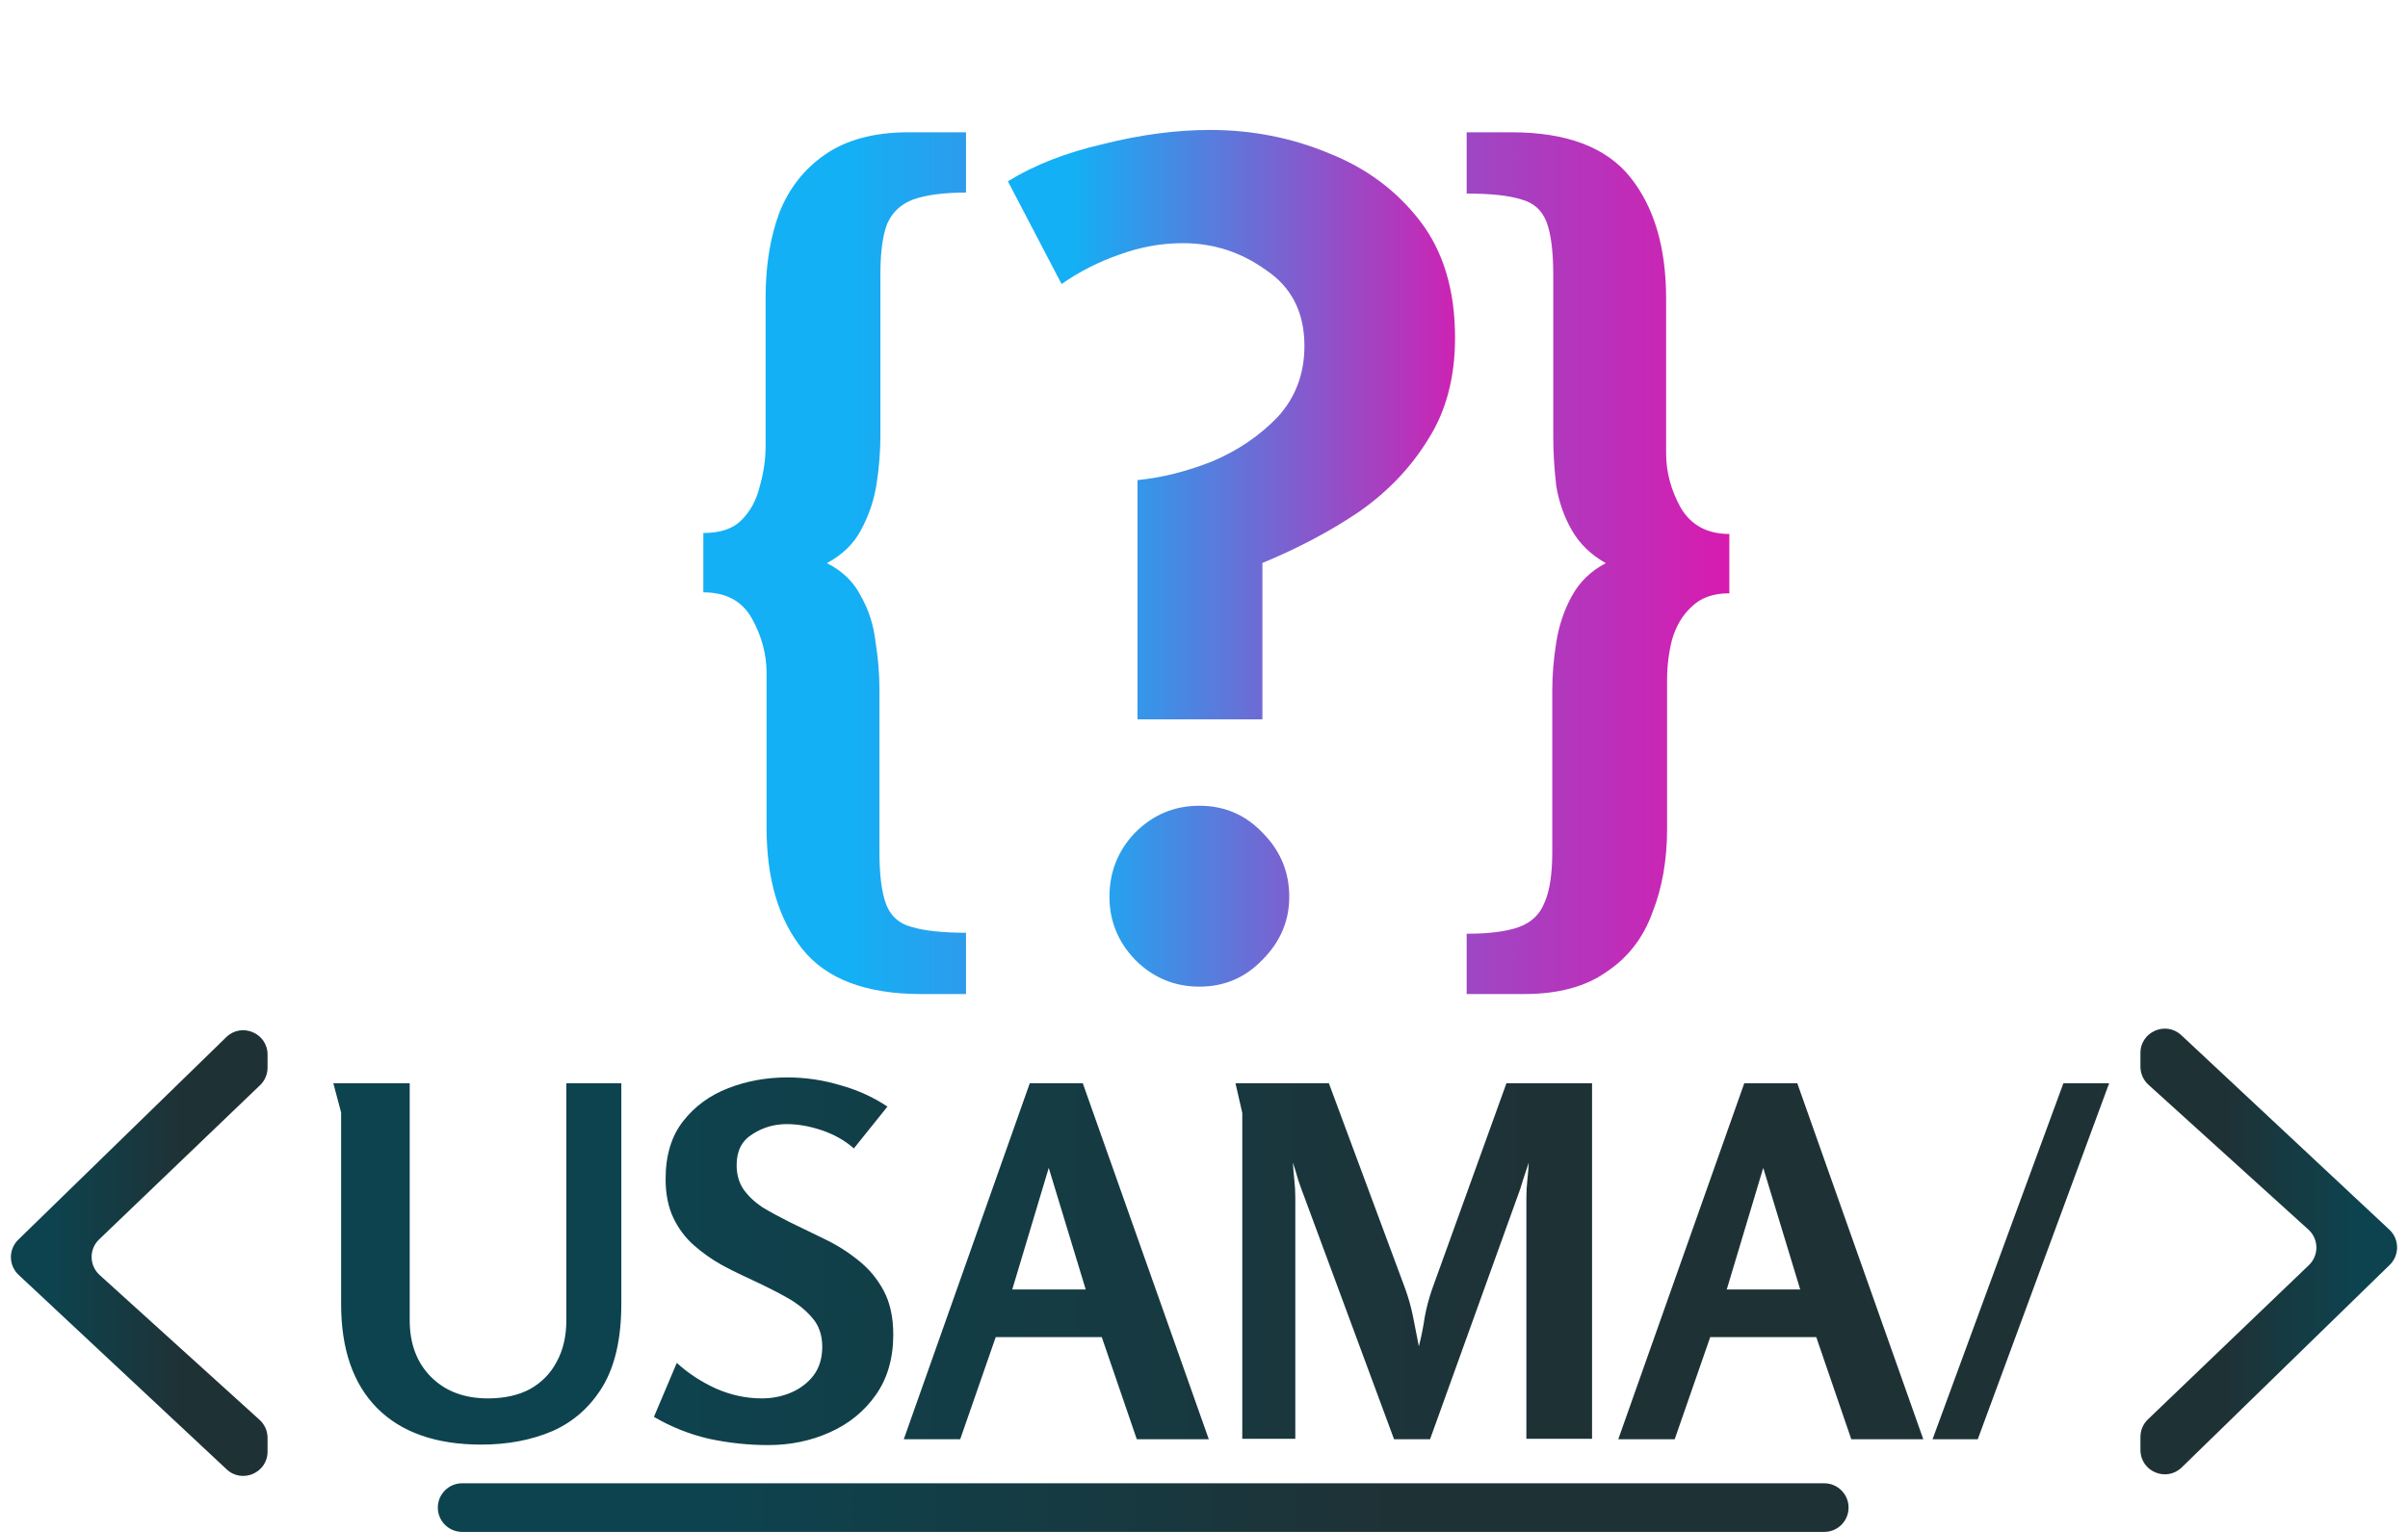
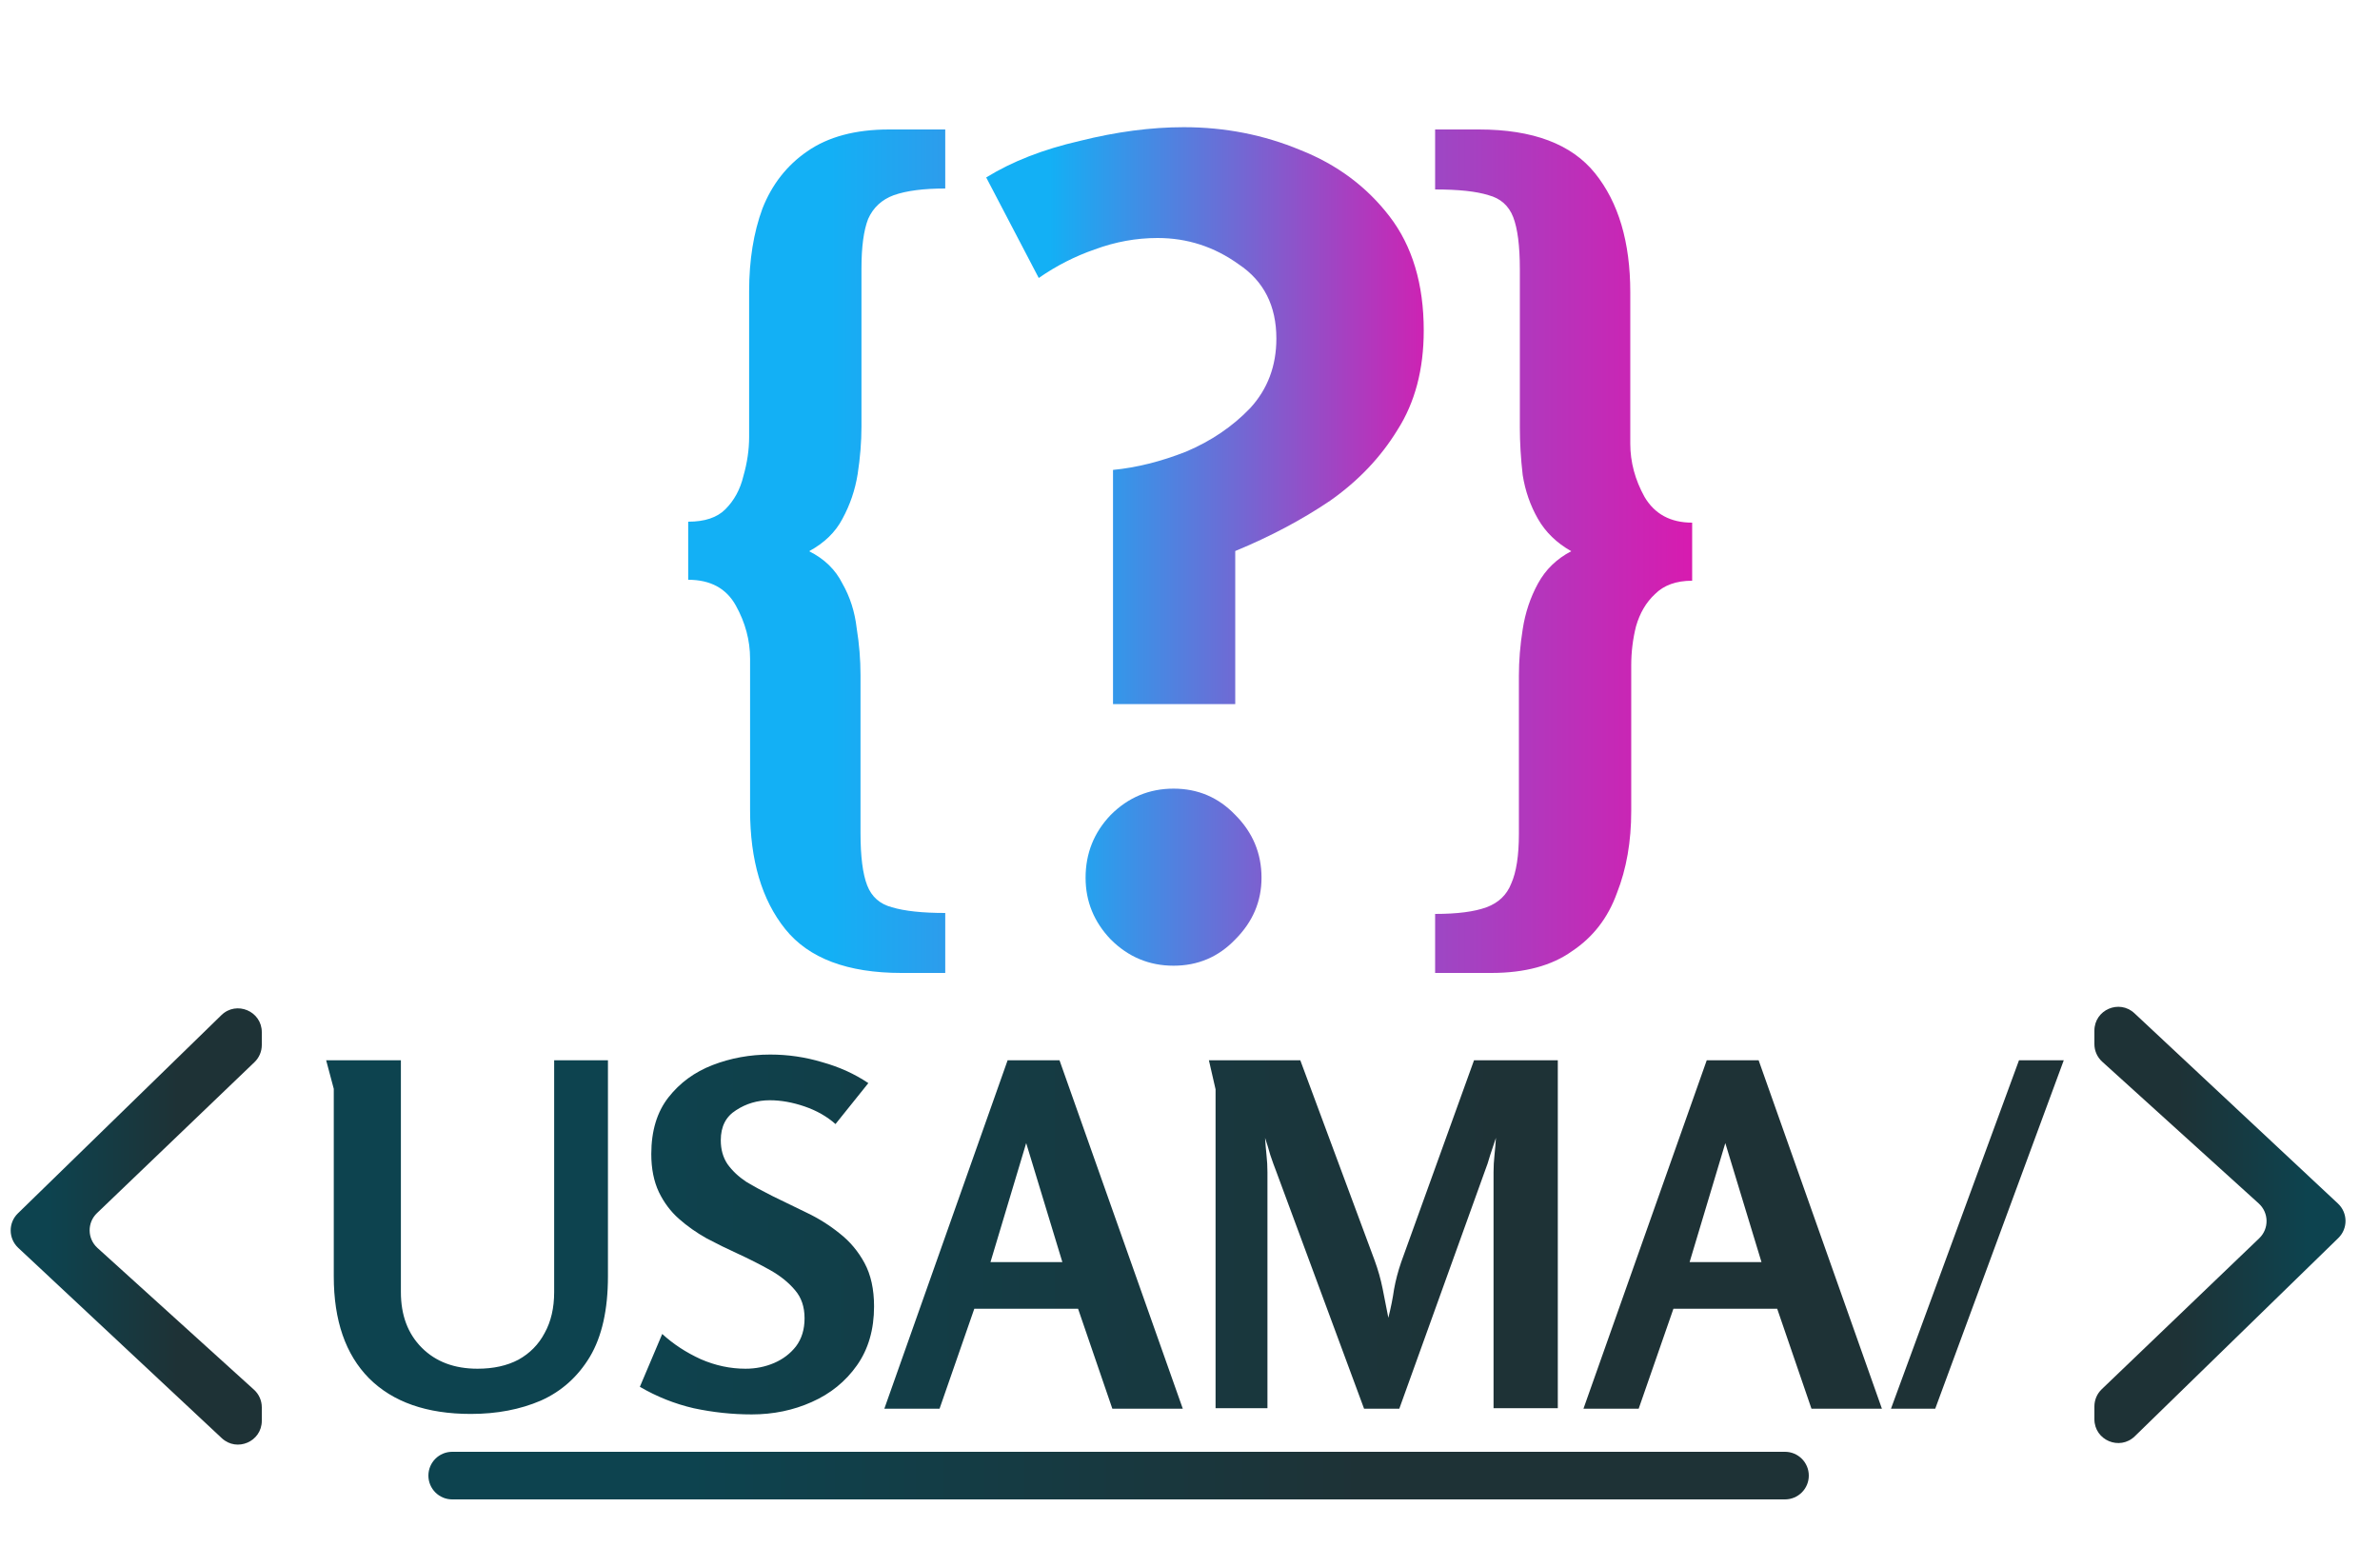
- <svg xmlns="http://www.w3.org/2000/svg" width="99" height="63" viewBox="0 0 99 63" fill="none">
+ <svg xmlns="http://www.w3.org/2000/svg" width="100" height="65" viewBox="0 0 100 65" fill="none">
  <path d="M16.844 44.549V54.289C16.844 55.263 17.137 56.042 17.724 56.629C18.311 57.216 19.091 57.509 20.064 57.509C20.731 57.509 21.304 57.383 21.784 57.129C22.264 56.862 22.631 56.489 22.884 56.009C23.151 55.529 23.284 54.956 23.284 54.289V44.549H25.544V53.629C25.544 55.029 25.291 56.156 24.784 57.009C24.277 57.849 23.591 58.462 22.724 58.849C21.857 59.222 20.877 59.409 19.784 59.409C17.931 59.409 16.504 58.909 15.504 57.909C14.517 56.909 14.024 55.483 14.024 53.629V45.749L13.704 44.549H16.844ZM32.365 44.309C33.111 44.309 33.838 44.416 34.545 44.629C35.265 44.829 35.911 45.123 36.485 45.509L35.105 47.229C34.745 46.909 34.311 46.663 33.805 46.489C33.298 46.316 32.811 46.229 32.345 46.229C31.825 46.229 31.351 46.369 30.925 46.649C30.498 46.916 30.285 47.336 30.285 47.909C30.285 48.296 30.378 48.629 30.565 48.909C30.765 49.189 31.025 49.436 31.345 49.649C31.678 49.849 32.045 50.049 32.445 50.249C32.911 50.476 33.391 50.709 33.885 50.949C34.391 51.189 34.858 51.483 35.285 51.829C35.711 52.163 36.058 52.576 36.325 53.069C36.591 53.562 36.725 54.169 36.725 54.889C36.725 55.862 36.485 56.689 36.005 57.369C35.525 58.049 34.891 58.562 34.105 58.909C33.331 59.256 32.491 59.429 31.585 59.429C30.771 59.429 29.958 59.343 29.145 59.169C28.345 58.983 27.591 58.682 26.885 58.269L27.825 56.049C28.291 56.476 28.831 56.829 29.445 57.109C30.058 57.376 30.685 57.509 31.325 57.509C31.751 57.509 32.151 57.429 32.525 57.269C32.898 57.109 33.205 56.876 33.445 56.569C33.685 56.249 33.805 55.856 33.805 55.389C33.805 54.909 33.671 54.516 33.405 54.209C33.138 53.889 32.791 53.609 32.365 53.369C31.938 53.129 31.478 52.896 30.985 52.669C30.545 52.469 30.111 52.256 29.685 52.029C29.258 51.789 28.871 51.516 28.525 51.209C28.178 50.903 27.898 50.529 27.685 50.089C27.471 49.636 27.365 49.102 27.365 48.489C27.365 47.516 27.605 46.722 28.085 46.109C28.565 45.496 29.185 45.042 29.945 44.749C30.705 44.456 31.511 44.309 32.365 44.309ZM44.517 44.549L49.697 59.189H46.737L45.297 54.989H40.937L39.477 59.189H37.157L42.337 44.549H44.517ZM43.117 48.029L41.617 53.029H44.637L43.117 48.029ZM54.634 44.549L57.754 52.949C57.901 53.349 58.014 53.749 58.094 54.149C58.174 54.549 58.254 54.956 58.334 55.369C58.441 54.943 58.521 54.542 58.574 54.169C58.641 53.796 58.741 53.416 58.874 53.029L61.934 44.549H65.454V59.169H62.754V49.249C62.754 49.009 62.768 48.769 62.794 48.529C62.821 48.276 62.841 48.036 62.854 47.809C62.774 48.049 62.694 48.289 62.614 48.529C62.548 48.769 62.468 49.009 62.374 49.249L58.794 59.189H57.314L53.634 49.249C53.541 49.009 53.454 48.769 53.374 48.529C53.308 48.289 53.234 48.049 53.154 47.809C53.168 48.036 53.188 48.276 53.214 48.529C53.241 48.769 53.254 49.009 53.254 49.249V59.169H51.074V45.769L50.794 44.549H54.634ZM73.892 44.549L79.072 59.189H76.112L74.672 54.989H70.312L68.852 59.189H66.532L71.712 44.549H73.892ZM72.492 48.029L70.992 53.029H74.012L72.492 48.029ZM84.832 44.549H86.713L81.312 59.189H79.453L84.832 44.549Z" fill="url(#paint0_linear_5_63)" />
  <path d="M89.698 60.347C89.064 60.964 88 60.515 88 59.63V59.093C88 58.82 88.111 58.559 88.308 58.371L94.925 52.029C95.344 51.628 95.335 50.956 94.905 50.566L88.329 44.61C88.119 44.421 88 44.151 88 43.869V43.304C88 42.429 89.044 41.976 89.683 42.574L98.235 50.571C98.651 50.961 98.658 51.62 98.249 52.018L89.698 60.347Z" fill="url(#paint1_linear_5_63)" />
  <path d="M9.302 42.653C9.936 42.036 11 42.485 11 43.37V43.907C11 44.18 10.889 44.441 10.692 44.629L4.075 50.971C3.656 51.372 3.665 52.044 4.095 52.434L10.671 58.39C10.881 58.579 11 58.849 11 59.131V59.696C11 60.571 9.956 61.024 9.317 60.426L0.765 52.429C0.349 52.039 0.342 51.38 0.751 50.982L9.302 42.653Z" fill="url(#paint2_linear_5_63)" />
  <path d="M18 62C18 61.448 18.448 61 19 61H75C75.552 61 76 61.448 76 62C76 62.552 75.552 63 75 63H19C18.448 63 18 62.552 18 62Z" fill="url(#paint3_linear_5_63)" />
  <path d="M37.876 40.88C35.609 40.88 33.983 40.267 32.996 39.04C32.009 37.813 31.516 36.147 31.516 34.04V27.68C31.516 26.907 31.316 26.16 30.916 25.44C30.516 24.72 29.849 24.36 28.916 24.36V21.92C29.609 21.92 30.129 21.747 30.476 21.4C30.849 21.027 31.103 20.56 31.236 20C31.396 19.44 31.476 18.893 31.476 18.36V12.24C31.476 10.933 31.663 9.773 32.036 8.76C32.436 7.747 33.063 6.947 33.916 6.36C34.796 5.747 35.943 5.44 37.356 5.44H39.716V7.92C38.809 7.92 38.089 8.013 37.556 8.2C37.049 8.387 36.689 8.72 36.476 9.2C36.289 9.68 36.196 10.373 36.196 11.28V17.92C36.196 18.56 36.143 19.227 36.036 19.92C35.929 20.587 35.716 21.213 35.396 21.8C35.103 22.36 34.636 22.813 33.996 23.16C34.636 23.48 35.103 23.933 35.396 24.52C35.716 25.08 35.916 25.707 35.996 26.4C36.103 27.067 36.156 27.72 36.156 28.36V35C36.156 35.987 36.249 36.72 36.436 37.2C36.623 37.68 36.969 37.987 37.476 38.12C38.009 38.28 38.756 38.36 39.716 38.36V40.88H37.876ZM62.139 5.44C64.405 5.44 66.032 6.053 67.019 7.28C68.005 8.507 68.499 10.173 68.499 12.28V18.64C68.499 19.413 68.699 20.16 69.099 20.88C69.525 21.6 70.192 21.96 71.099 21.96V24.4C70.432 24.4 69.912 24.587 69.539 24.96C69.165 25.307 68.899 25.76 68.739 26.32C68.605 26.853 68.539 27.4 68.539 27.96V34.08C68.539 35.36 68.339 36.507 67.939 37.52C67.565 38.56 66.939 39.373 66.059 39.96C65.205 40.573 64.072 40.88 62.659 40.88H60.299V38.4C61.232 38.4 61.952 38.307 62.459 38.12C62.965 37.933 63.312 37.6 63.499 37.12C63.712 36.64 63.819 35.947 63.819 35.04V28.4C63.819 27.76 63.872 27.107 63.979 26.44C64.085 25.747 64.299 25.107 64.619 24.52C64.939 23.933 65.405 23.48 66.019 23.16C65.405 22.813 64.939 22.36 64.619 21.8C64.299 21.24 64.085 20.627 63.979 19.96C63.899 19.267 63.859 18.6 63.859 17.96V11.32C63.859 10.333 63.765 9.6 63.579 9.12C63.392 8.64 63.045 8.333 62.539 8.2C62.032 8.04 61.285 7.96 60.299 7.96V5.44H62.139Z" fill="url(#paint4_linear_5_63)" />
  <path d="M49.741 5.344C51.469 5.344 53.101 5.664 54.637 6.304C56.173 6.912 57.421 7.84 58.381 9.088C59.341 10.336 59.821 11.936 59.821 13.888C59.821 15.52 59.453 16.912 58.717 18.064C58.013 19.216 57.069 20.208 55.885 21.04C54.701 21.84 53.373 22.544 51.901 23.152V29.584H46.765V19.744C47.757 19.648 48.781 19.392 49.837 18.976C50.893 18.528 51.789 17.92 52.525 17.152C53.261 16.352 53.629 15.376 53.629 14.224C53.629 12.848 53.101 11.808 52.045 11.104C51.021 10.368 49.885 10 48.637 10C47.741 10 46.861 10.16 45.997 10.48C45.165 10.768 44.381 11.168 43.645 11.68L41.437 7.456C42.525 6.784 43.837 6.272 45.373 5.92C46.909 5.536 48.365 5.344 49.741 5.344ZM49.309 33.136C50.333 33.136 51.197 33.504 51.901 34.24C52.637 34.976 53.005 35.856 53.005 36.88C53.005 37.872 52.637 38.736 51.901 39.472C51.197 40.208 50.333 40.576 49.309 40.576C48.285 40.576 47.405 40.208 46.669 39.472C45.965 38.736 45.613 37.872 45.613 36.88C45.613 35.856 45.965 34.976 46.669 34.24C47.405 33.504 48.285 33.136 49.309 33.136Z" fill="url(#paint5_linear_5_63)" />
  <defs>
    <linearGradient id="paint0_linear_5_63" x1="11.352" y1="51.662" x2="87.648" y2="51.662" gradientUnits="userSpaceOnUse">
      <stop offset="0.186" stop-color="#0D434F" />
      <stop offset="0.678" stop-color="#1E3236" />
    </linearGradient>
    <linearGradient id="paint1_linear_5_63" x1="99" y1="51.5" x2="88" y2="51.5" gradientUnits="userSpaceOnUse">
      <stop offset="0.186" stop-color="#0D434F" />
      <stop offset="0.678" stop-color="#1E3236" />
    </linearGradient>
    <linearGradient id="paint2_linear_5_63" x1="0" y1="51.5" x2="11" y2="51.5" gradientUnits="userSpaceOnUse">
      <stop offset="0.186" stop-color="#0D434F" />
      <stop offset="0.678" stop-color="#1E3236" />
    </linearGradient>
    <linearGradient id="paint3_linear_5_63" x1="18" y1="62" x2="76" y2="62" gradientUnits="userSpaceOnUse">
      <stop offset="0.186" stop-color="#0D434F" />
      <stop offset="0.678" stop-color="#1E3236" />
    </linearGradient>
    <linearGradient id="paint4_linear_5_63" x1="26" y1="20" x2="74" y2="20" gradientUnits="userSpaceOnUse">
      <stop offset="0.186" stop-color="#13B0F5" />
      <stop offset="1" stop-color="#E70FAA" />
    </linearGradient>
    <linearGradient id="paint5_linear_5_63" x1="40" y1="22.5" x2="62" y2="22.5" gradientUnits="userSpaceOnUse">
      <stop offset="0.186" stop-color="#13B0F5" />
      <stop offset="1" stop-color="#E70FAA" />
    </linearGradient>
  </defs>
</svg>
